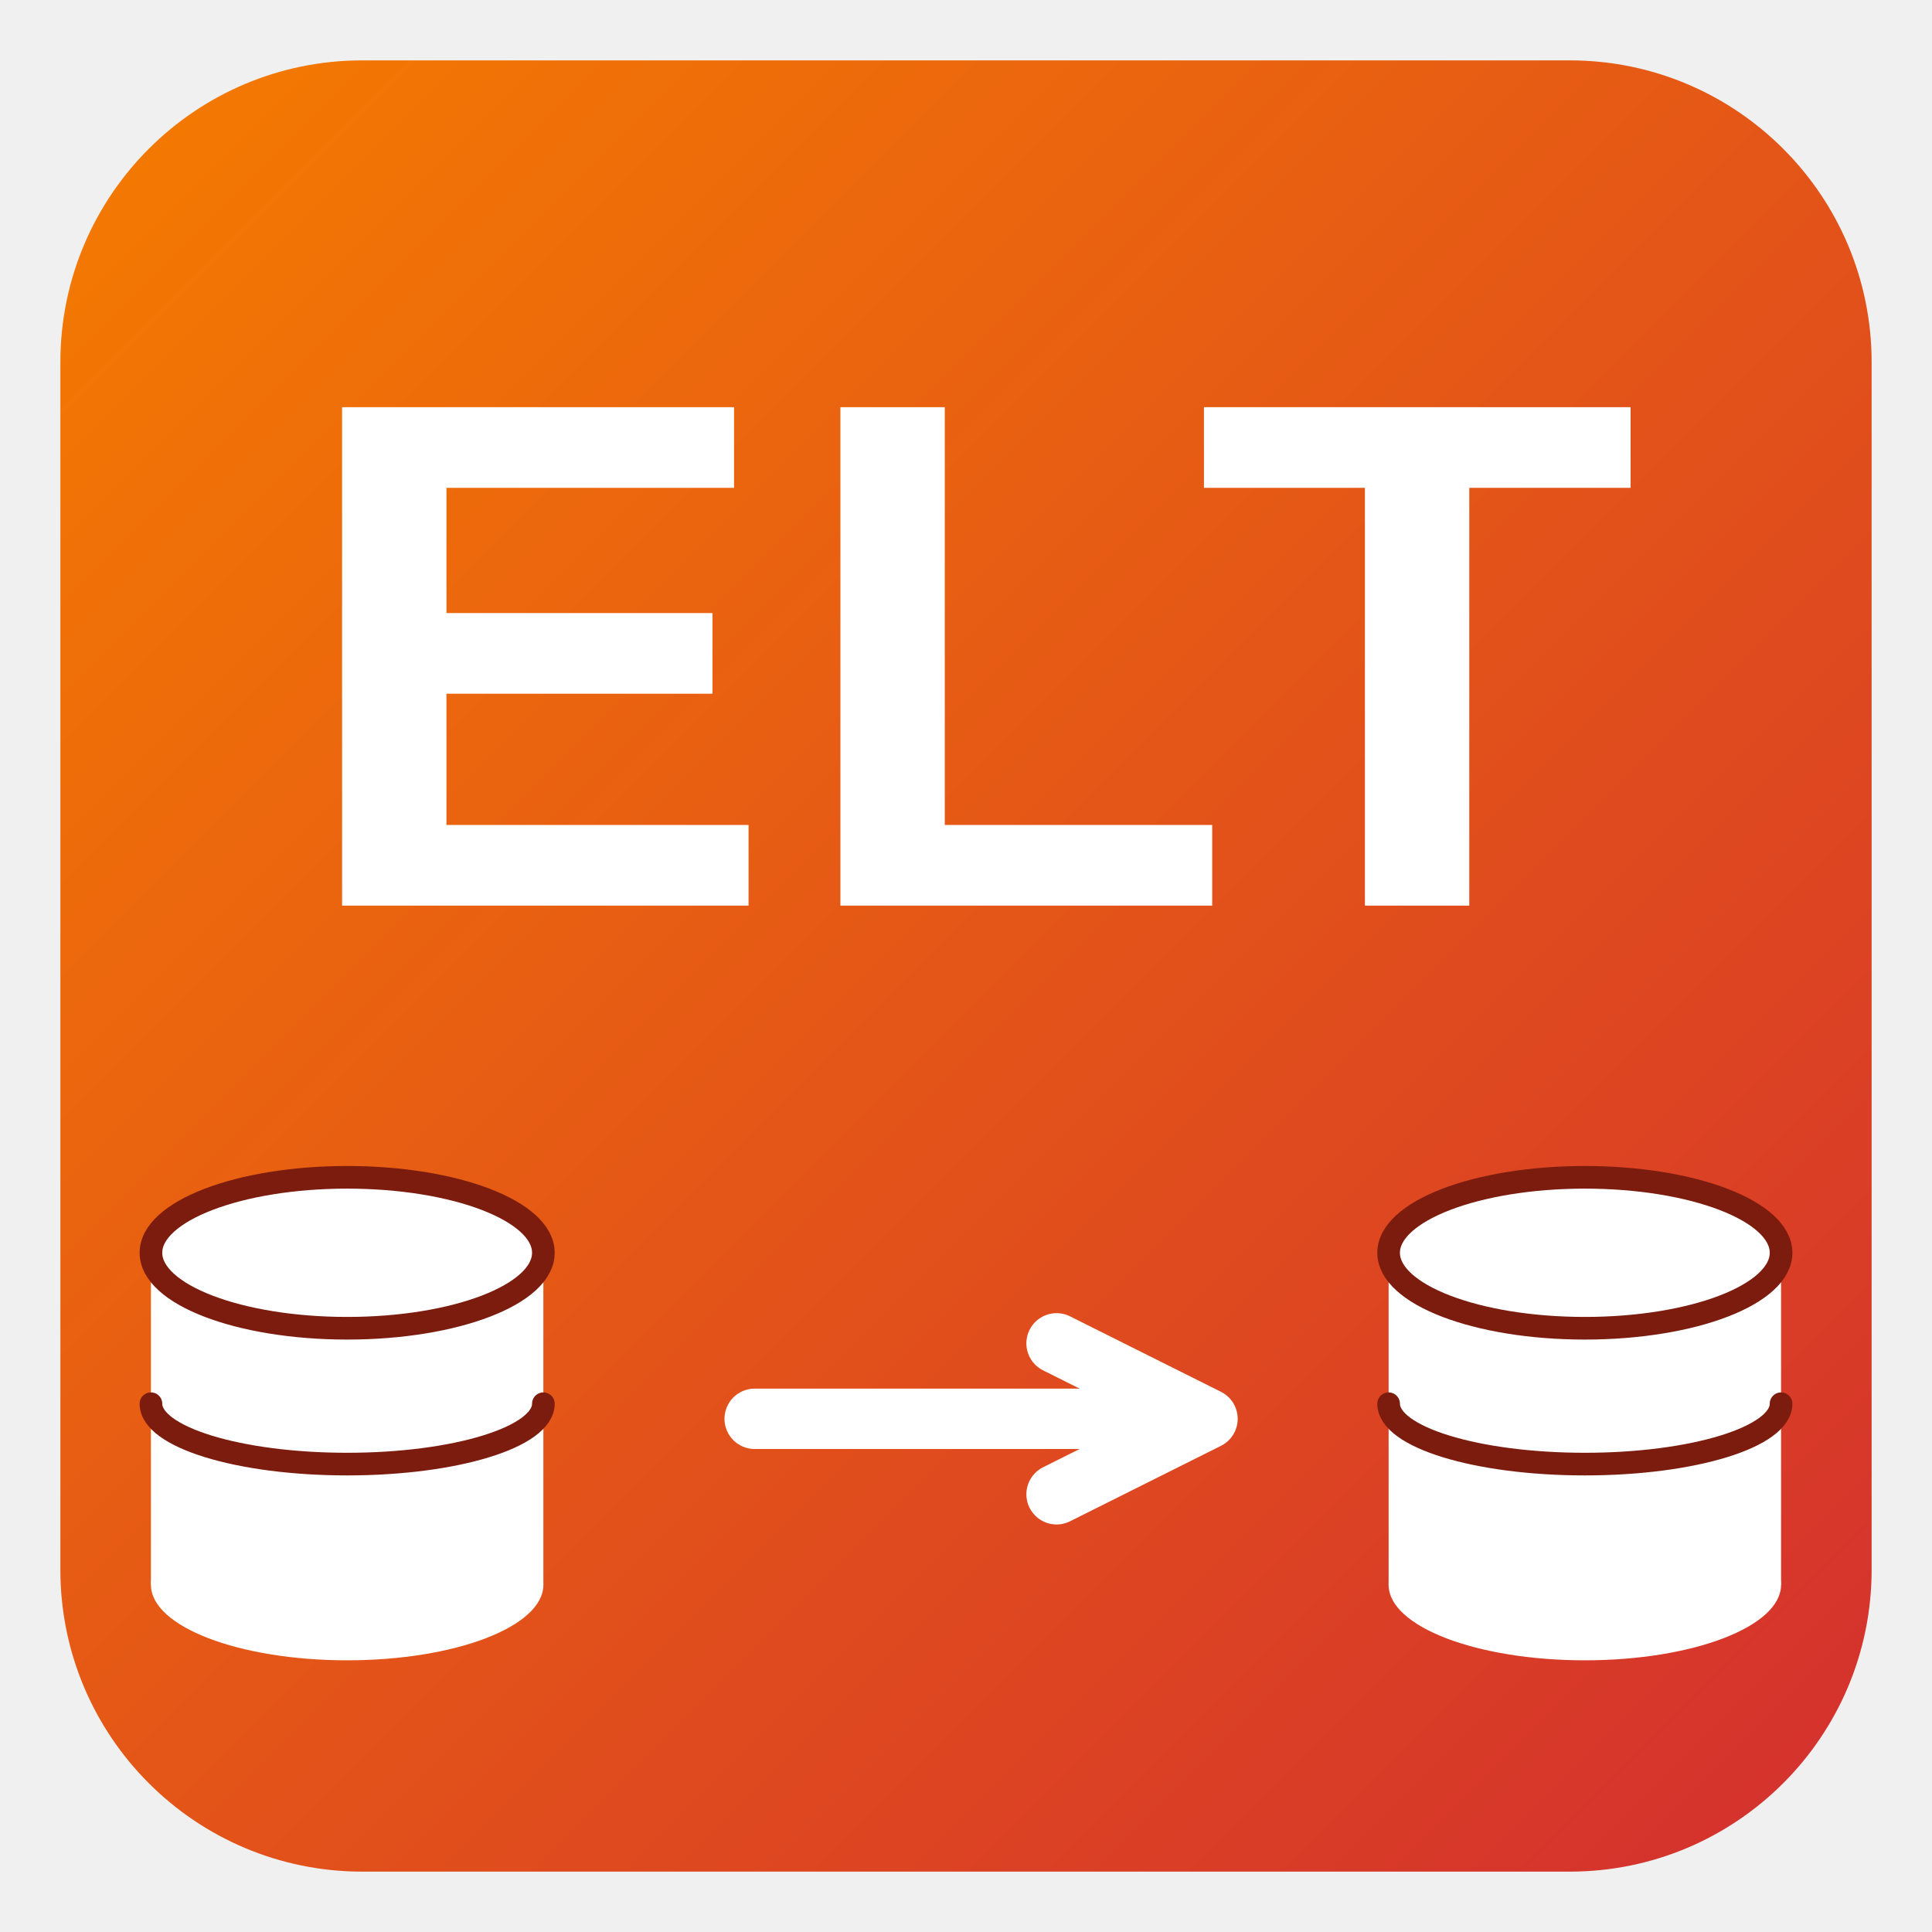
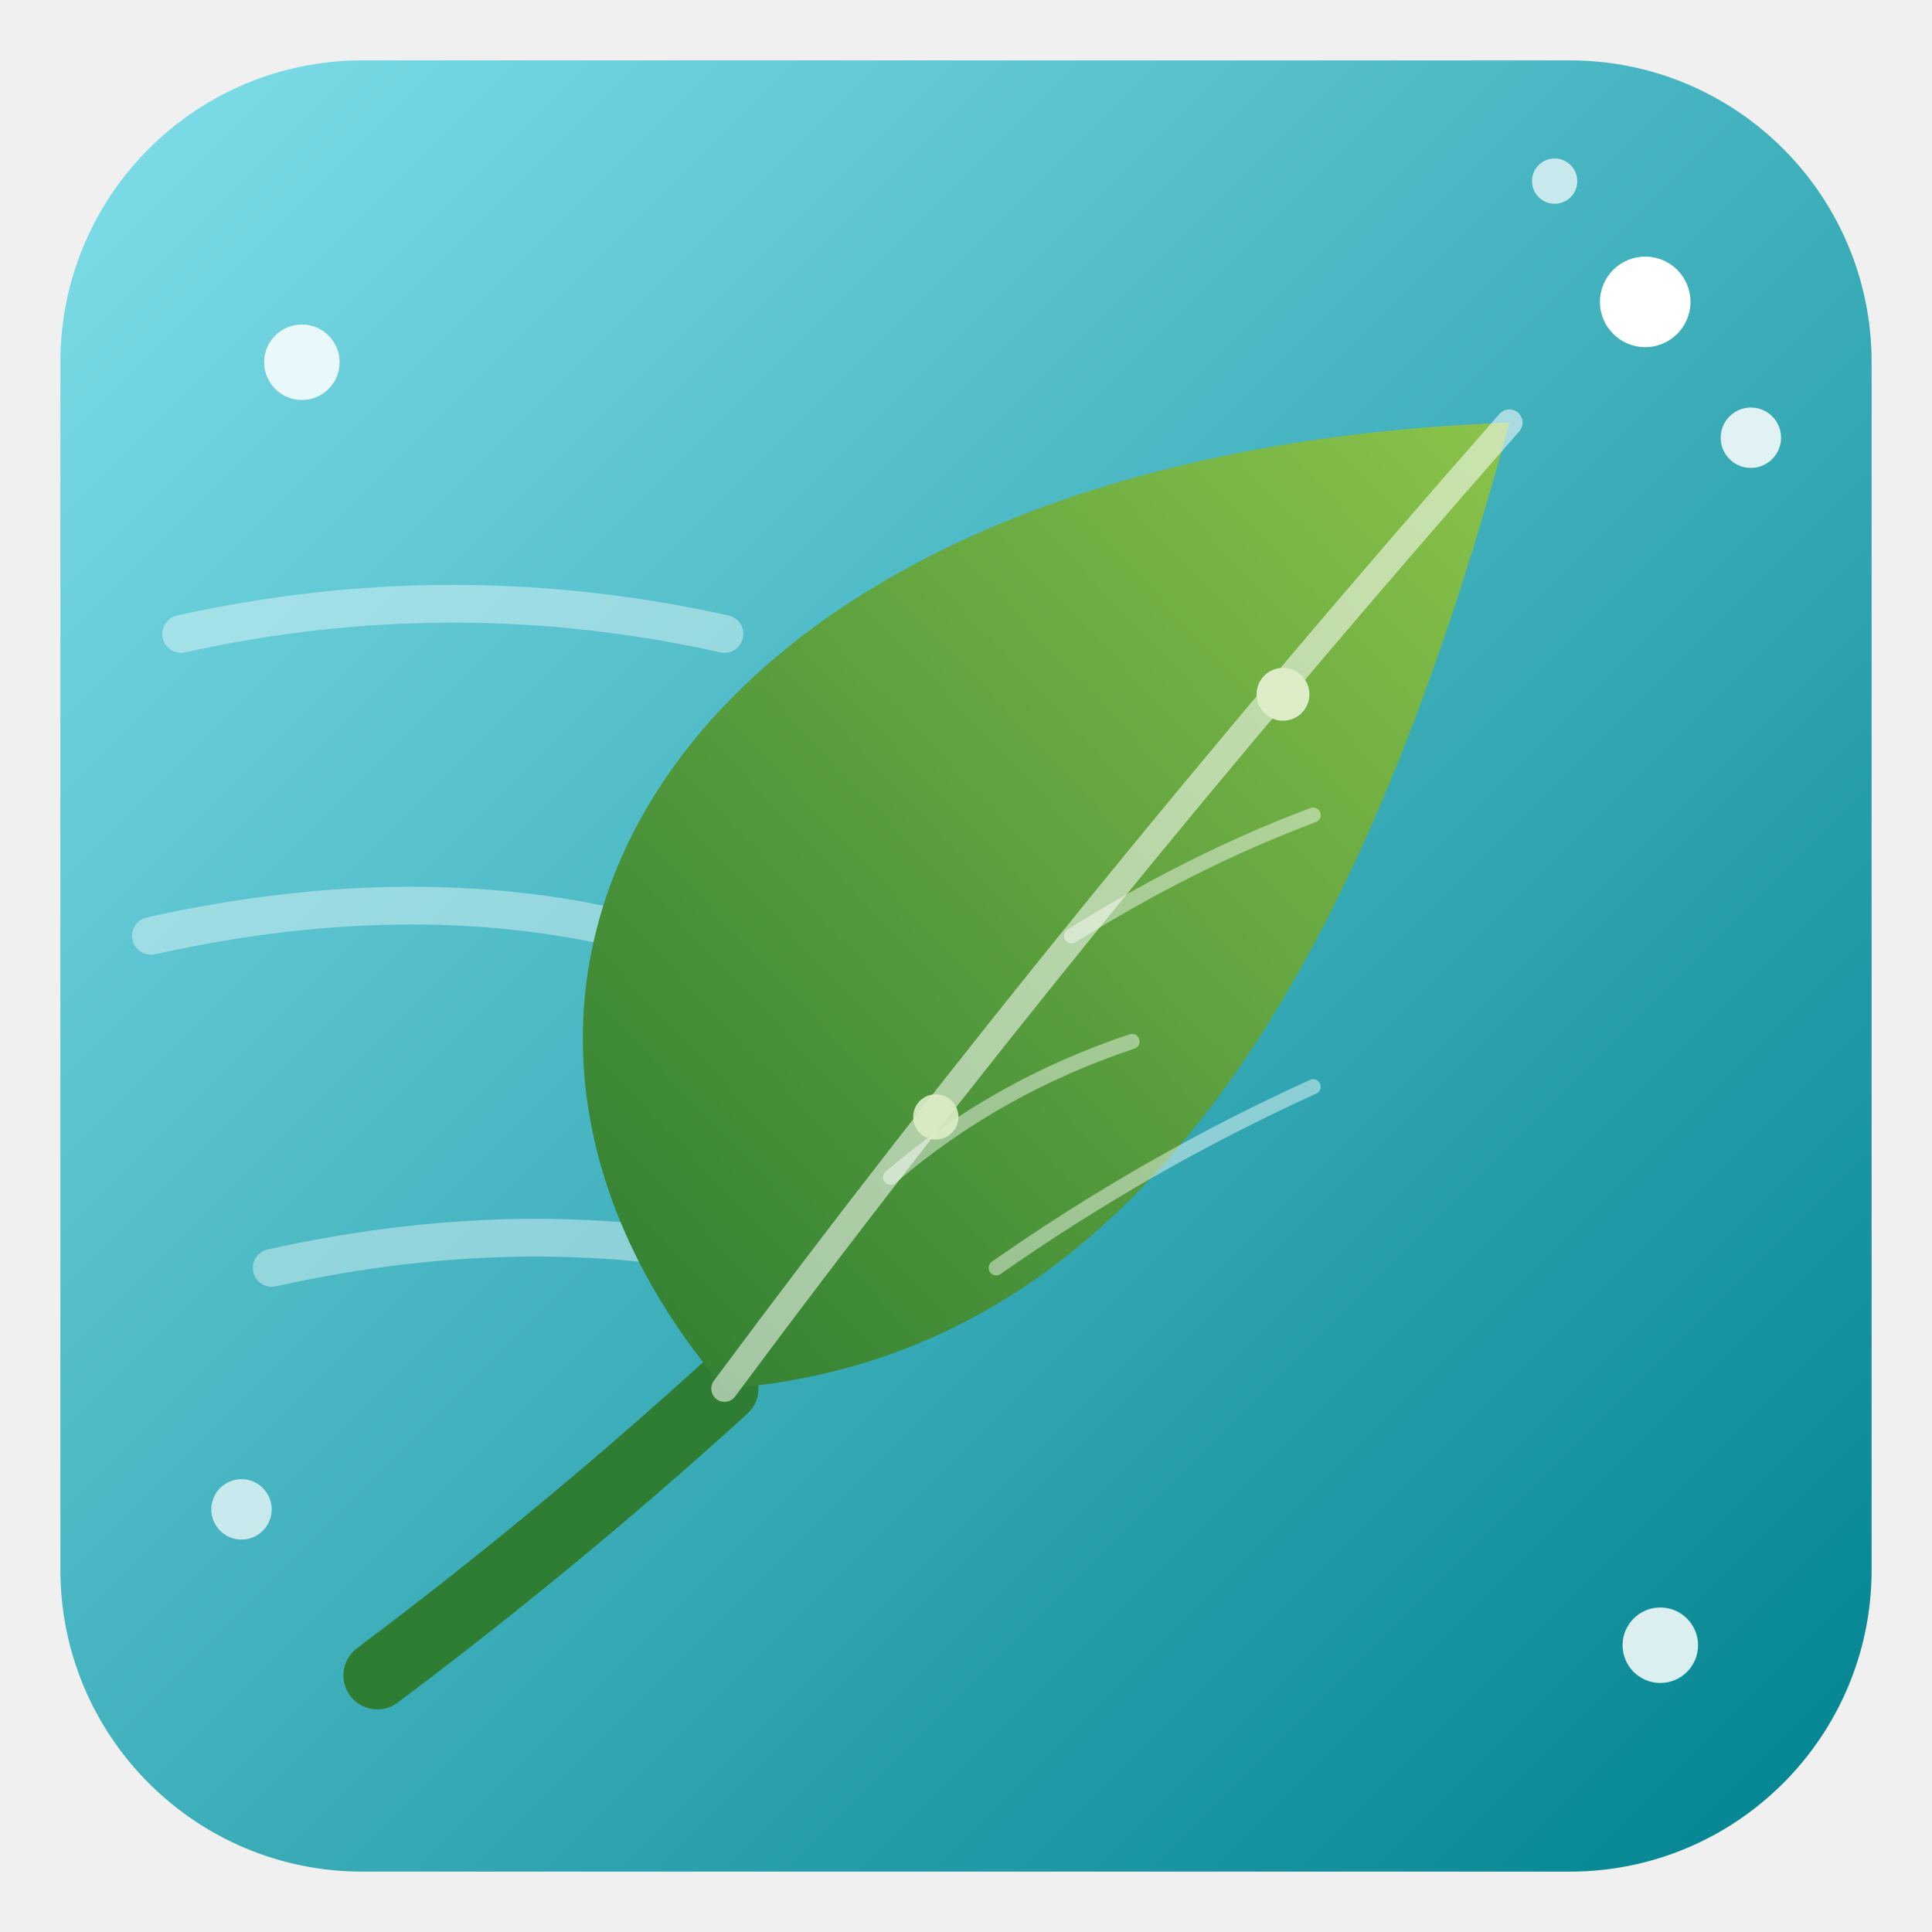
<svg xmlns="http://www.w3.org/2000/svg" width="256" height="256" viewBox="0 0 256 256">
  <defs>
    <linearGradient id="bg" x1="0" y1="0" x2="1" y2="1">
-       <stop offset="0" stop-color="#F57C00" />
-       <stop offset="1" stop-color="#D32F2F" />
+       <stop offset="0" stop-color="#80DEEA" />
+       <stop offset="1" stop-color="#00838F" />
    </linearGradient>
-     <g id="cyl">
-       <ellipse cx="26" cy="10" rx="26" ry="10" fill="#FFFFFF" />
-       <rect x="0" y="10" width="52" height="44" fill="#FFFFFF" />
-       <ellipse cx="26" cy="54" rx="26" ry="10" fill="#FFFFFF" />
-       <ellipse cx="26" cy="10" rx="26" ry="10" fill="none" stroke="#7C1C0E" stroke-width="3" />
-       <path d="M 0,30 A 26,8 0 0 0 52,30" fill="none" stroke="#7C1C0E" stroke-width="3" stroke-linecap="round" />
-     </g>
+     <linearGradient id="leaf" x1="0" y1="1" x2="1" y2="0">
+       <stop offset="0" stop-color="#2E7D32" />
+       <stop offset="1" stop-color="#8BC34A" />
+     </linearGradient>
  </defs>
  <rect x="8" y="8" width="240" height="240" rx="40" ry="40" fill="url(#bg)" />
-   <text x="128" y="120" font-family="Segoe UI, Arial, sans-serif" font-weight="900" font-size="96" fill="#FFFFFF" text-anchor="middle" letter-spacing="2">ELT</text>
-   <use href="#cyl" x="20" y="156" />
-   <use href="#cyl" x="184" y="156" />
-   <g stroke="#FFFFFF" stroke-width="8" stroke-linecap="round" stroke-linejoin="round" fill="none">
-     <line x1="100" y1="188" x2="148" y2="188" />
-     <polyline points="140,178 160,188 140,198" />
+   <g stroke="#FFFFFF" stroke-width="5" stroke-linecap="round" fill="none" opacity="0.4">
+     <path d="M 24 84  Q 60 76  96 84" />
+     <path d="M 20 124 Q 56 116 86 124" />
+     <path d="M 36 168 Q 72 160 104 168" />
  </g>
+   <path d="M 50 222 Q 74 204 96 184" stroke="#2E7D32" stroke-width="9" stroke-linecap="round" fill="none" />
+   <path d="M 96 184            C 50 130, 90 60, 200 56            C 180 130, 150 180, 96 184 Z" fill="url(#leaf)" />
+   <path d="M 96 184 Q 142 122 200 56" stroke="#FFFFFF" stroke-width="3.5" stroke-linecap="round" fill="none" opacity="0.55" />
+   <path d="M 118 156 Q 132 144 150 138" stroke="#FFFFFF" stroke-width="2" stroke-linecap="round" fill="none" opacity="0.45" />
+   <path d="M 142 124 Q 158 114 174 108" stroke="#FFFFFF" stroke-width="2" stroke-linecap="round" fill="none" opacity="0.45" />
+   <path d="M 132 168 Q 152 154 174 144" stroke="#FFFFFF" stroke-width="2" stroke-linecap="round" fill="none" opacity="0.45" />
+   <circle cx="218" cy="40" r="6" fill="#FFFFFF" />
+   <circle cx="232" cy="58" r="4" fill="#FFFFFF" opacity="0.85" />
+   <circle cx="206" cy="24" r="3" fill="#FFFFFF" opacity="0.7" />
+   <circle cx="40" cy="48" r="5" fill="#FFFFFF" opacity="0.85" />
+   <circle cx="220" cy="218" r="5" fill="#FFFFFF" opacity="0.85" />
+   <circle cx="32" cy="200" r="4" fill="#FFFFFF" opacity="0.7" />
+   <circle cx="170" cy="92" r="3.5" fill="#DCEDC8" />
+   <circle cx="124" cy="148" r="3" fill="#DCEDC8" opacity="0.9" />
</svg>
